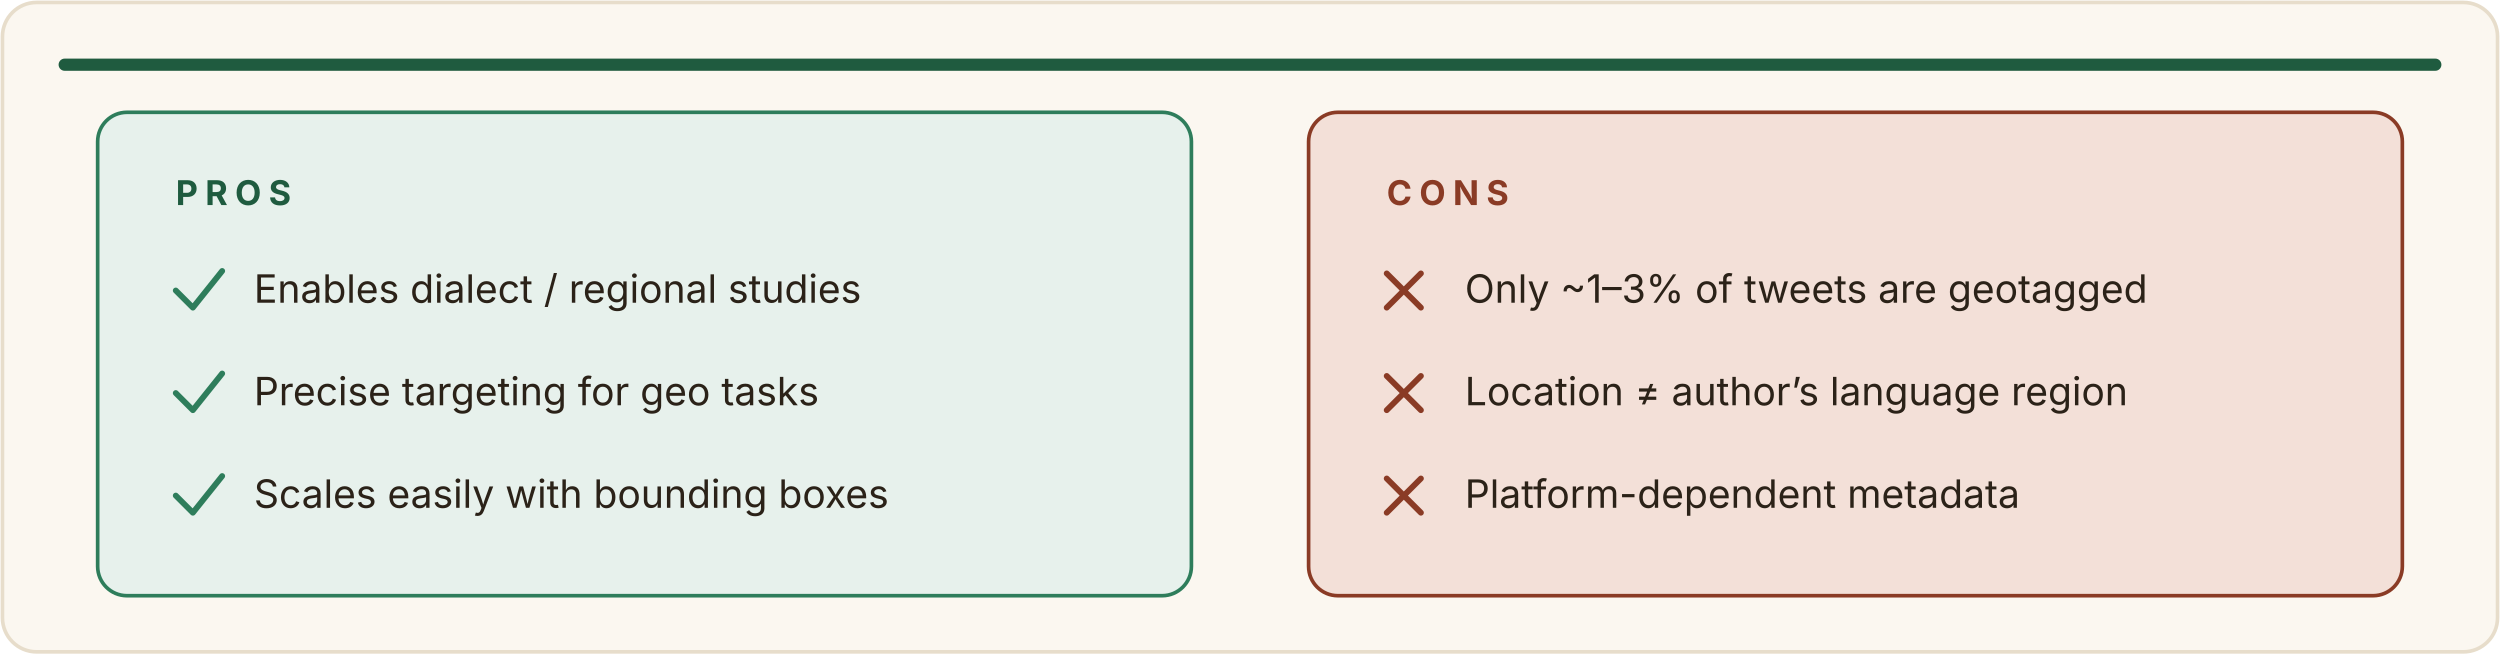
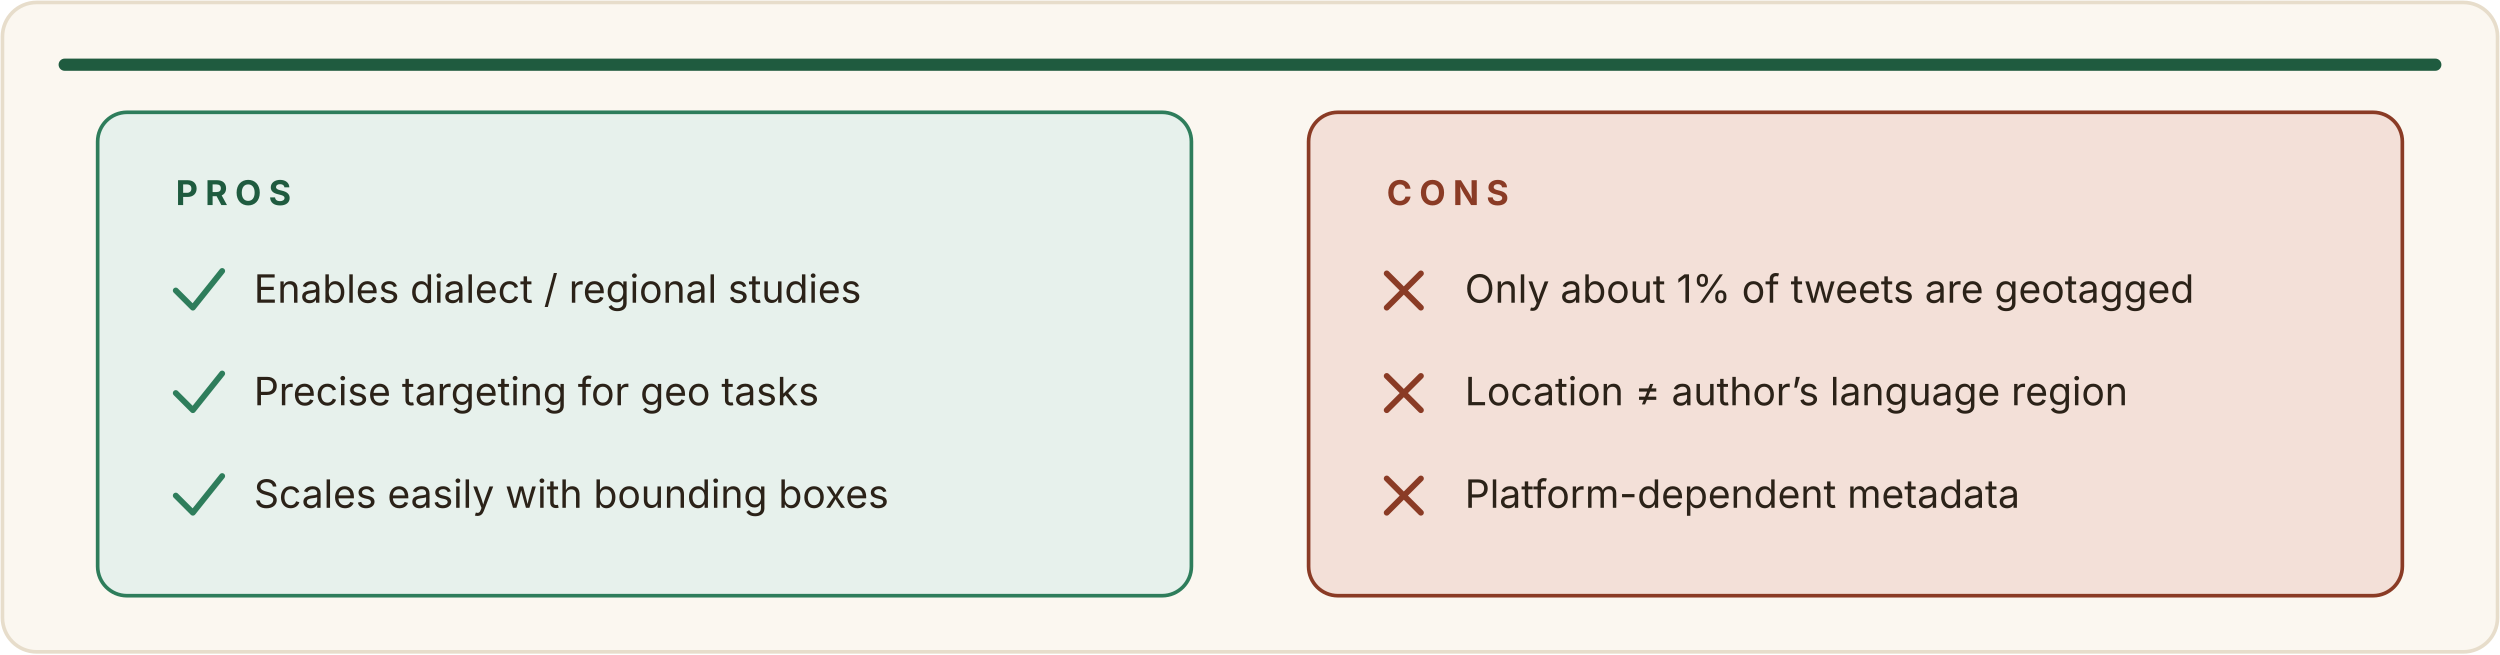
<svg xmlns="http://www.w3.org/2000/svg" viewBox="0 0 1024 268" width="100%" font-family="Inter,'Segoe UI',Roboto,system-ui,sans-serif" role="img" aria-labelledby="lb-title">
  <rect x="1" y="1" width="1022" height="266" rx="14" fill="#FBF7F0" stroke="#E7DDCB" stroke-width="1.5" />
  <rect x="24" y="24" width="976" height="5" rx="2.5" fill="#1F5B3F" />
  <rect x="40" y="46" width="448" height="198" rx="12" fill="#E7F1EC" stroke="#2E7D5B" stroke-width="1.5" />
  <text x="72" y="84" font-size="14" font-weight="700" letter-spacing="3" fill="#1F5B3F">PROS</text>
  <g stroke="#2E7D5B" stroke-width="2.4" fill="none" stroke-linecap="round" stroke-linejoin="round">
    <path d="M72 119 l7 7 l12 -15" />
    <path d="M72 161 l7 7 l12 -15" />
    <path d="M72 203 l7 7 l12 -15" />
  </g>
  <text x="104" y="124" font-size="16" fill="#2B2218">Enables dialect / regional studies</text>
  <text x="104" y="166" font-size="16" fill="#2B2218">Precise targeting for geo tasks</text>
  <text x="104" y="208" font-size="16" fill="#2B2218">Scales easily with bounding boxes</text>
  <rect x="536" y="46" width="448" height="198" rx="12" fill="#F3E0D8" stroke="#8A3B25" stroke-width="1.5" />
  <text x="568" y="84" font-size="14" font-weight="700" letter-spacing="3" fill="#8A3B25">CONS</text>
  <g stroke="#8A3B25" stroke-width="2.4" stroke-linecap="round">
    <path d="M568 112 l14 14 M582 112 l-14 14" />
    <path d="M568 154 l14 14 M582 154 l-14 14" />
    <path d="M568 196 l14 14 M582 196 l-14 14" />
  </g>
-   <text x="600" y="124" font-size="16" fill="#2B2218">Only ~1–3% of tweets are geotagged</text>
+   <text x="600" y="124" font-size="16" fill="#2B2218">Only about 1% of tweets are geotagged</text>
  <text x="600" y="166" font-size="16" fill="#2B2218">Location ≠ author’s language region</text>
  <text x="600" y="208" font-size="16" fill="#2B2218">Platform-dependent metadata</text>
</svg>
